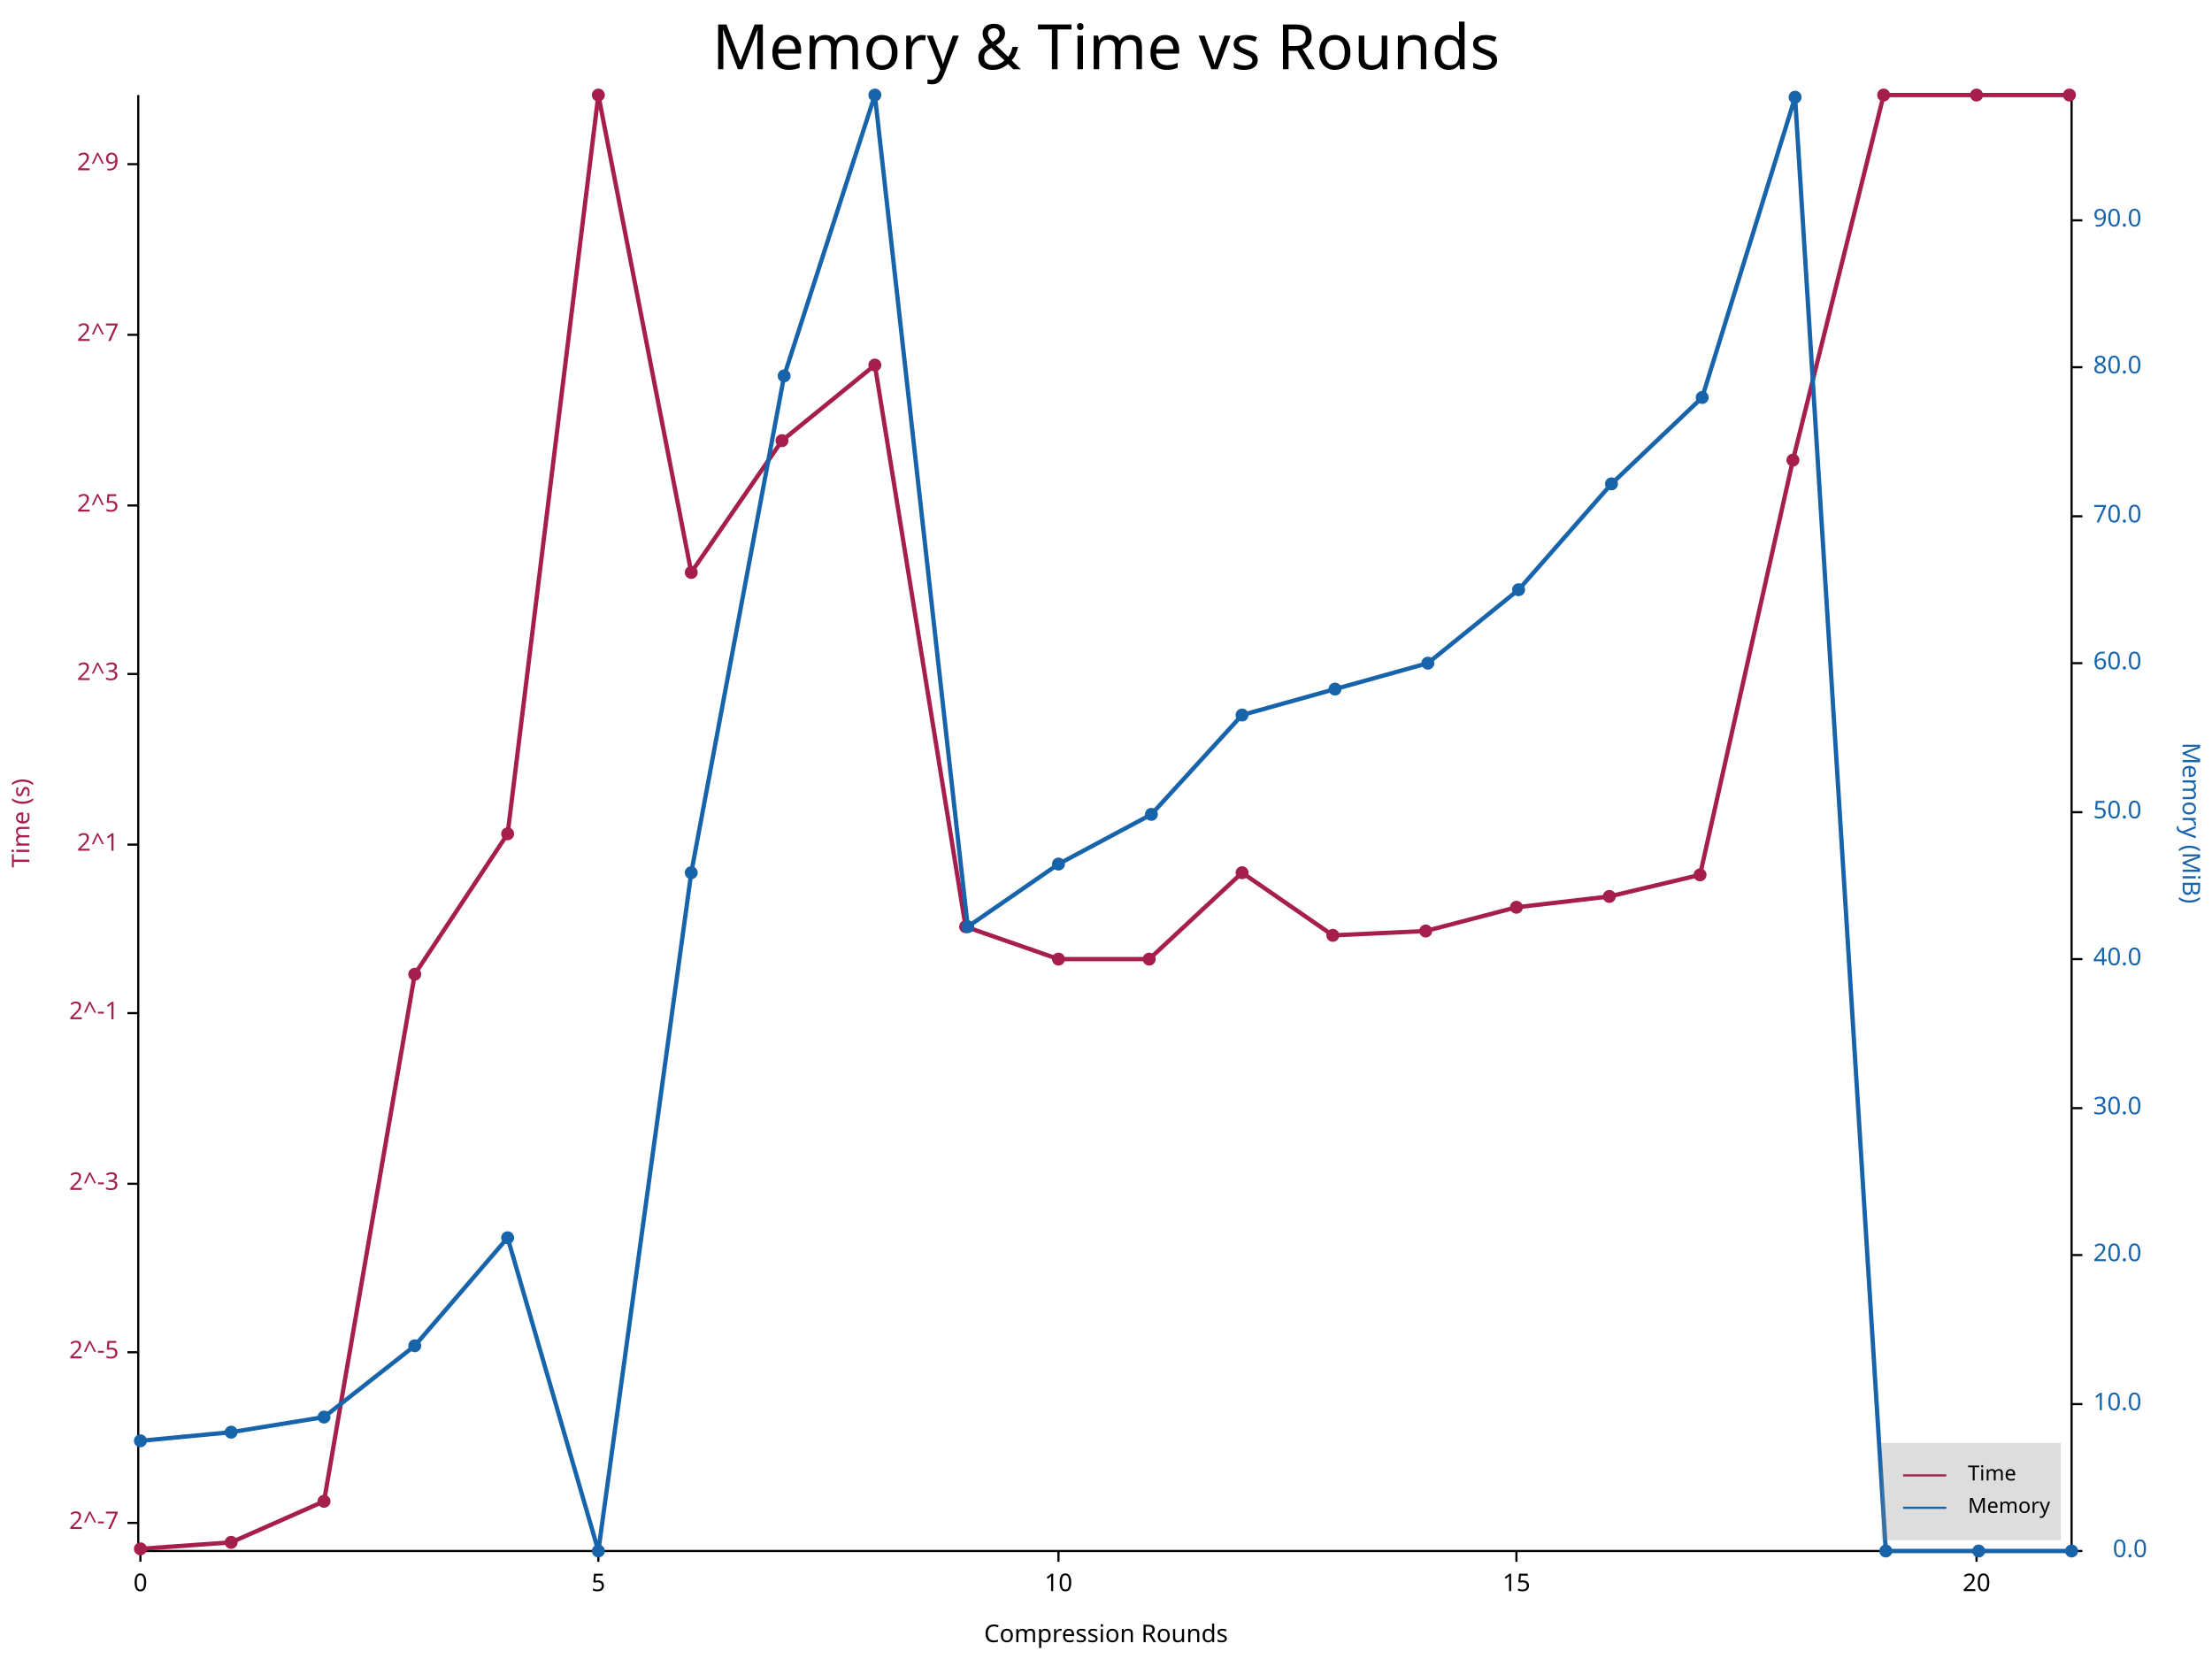
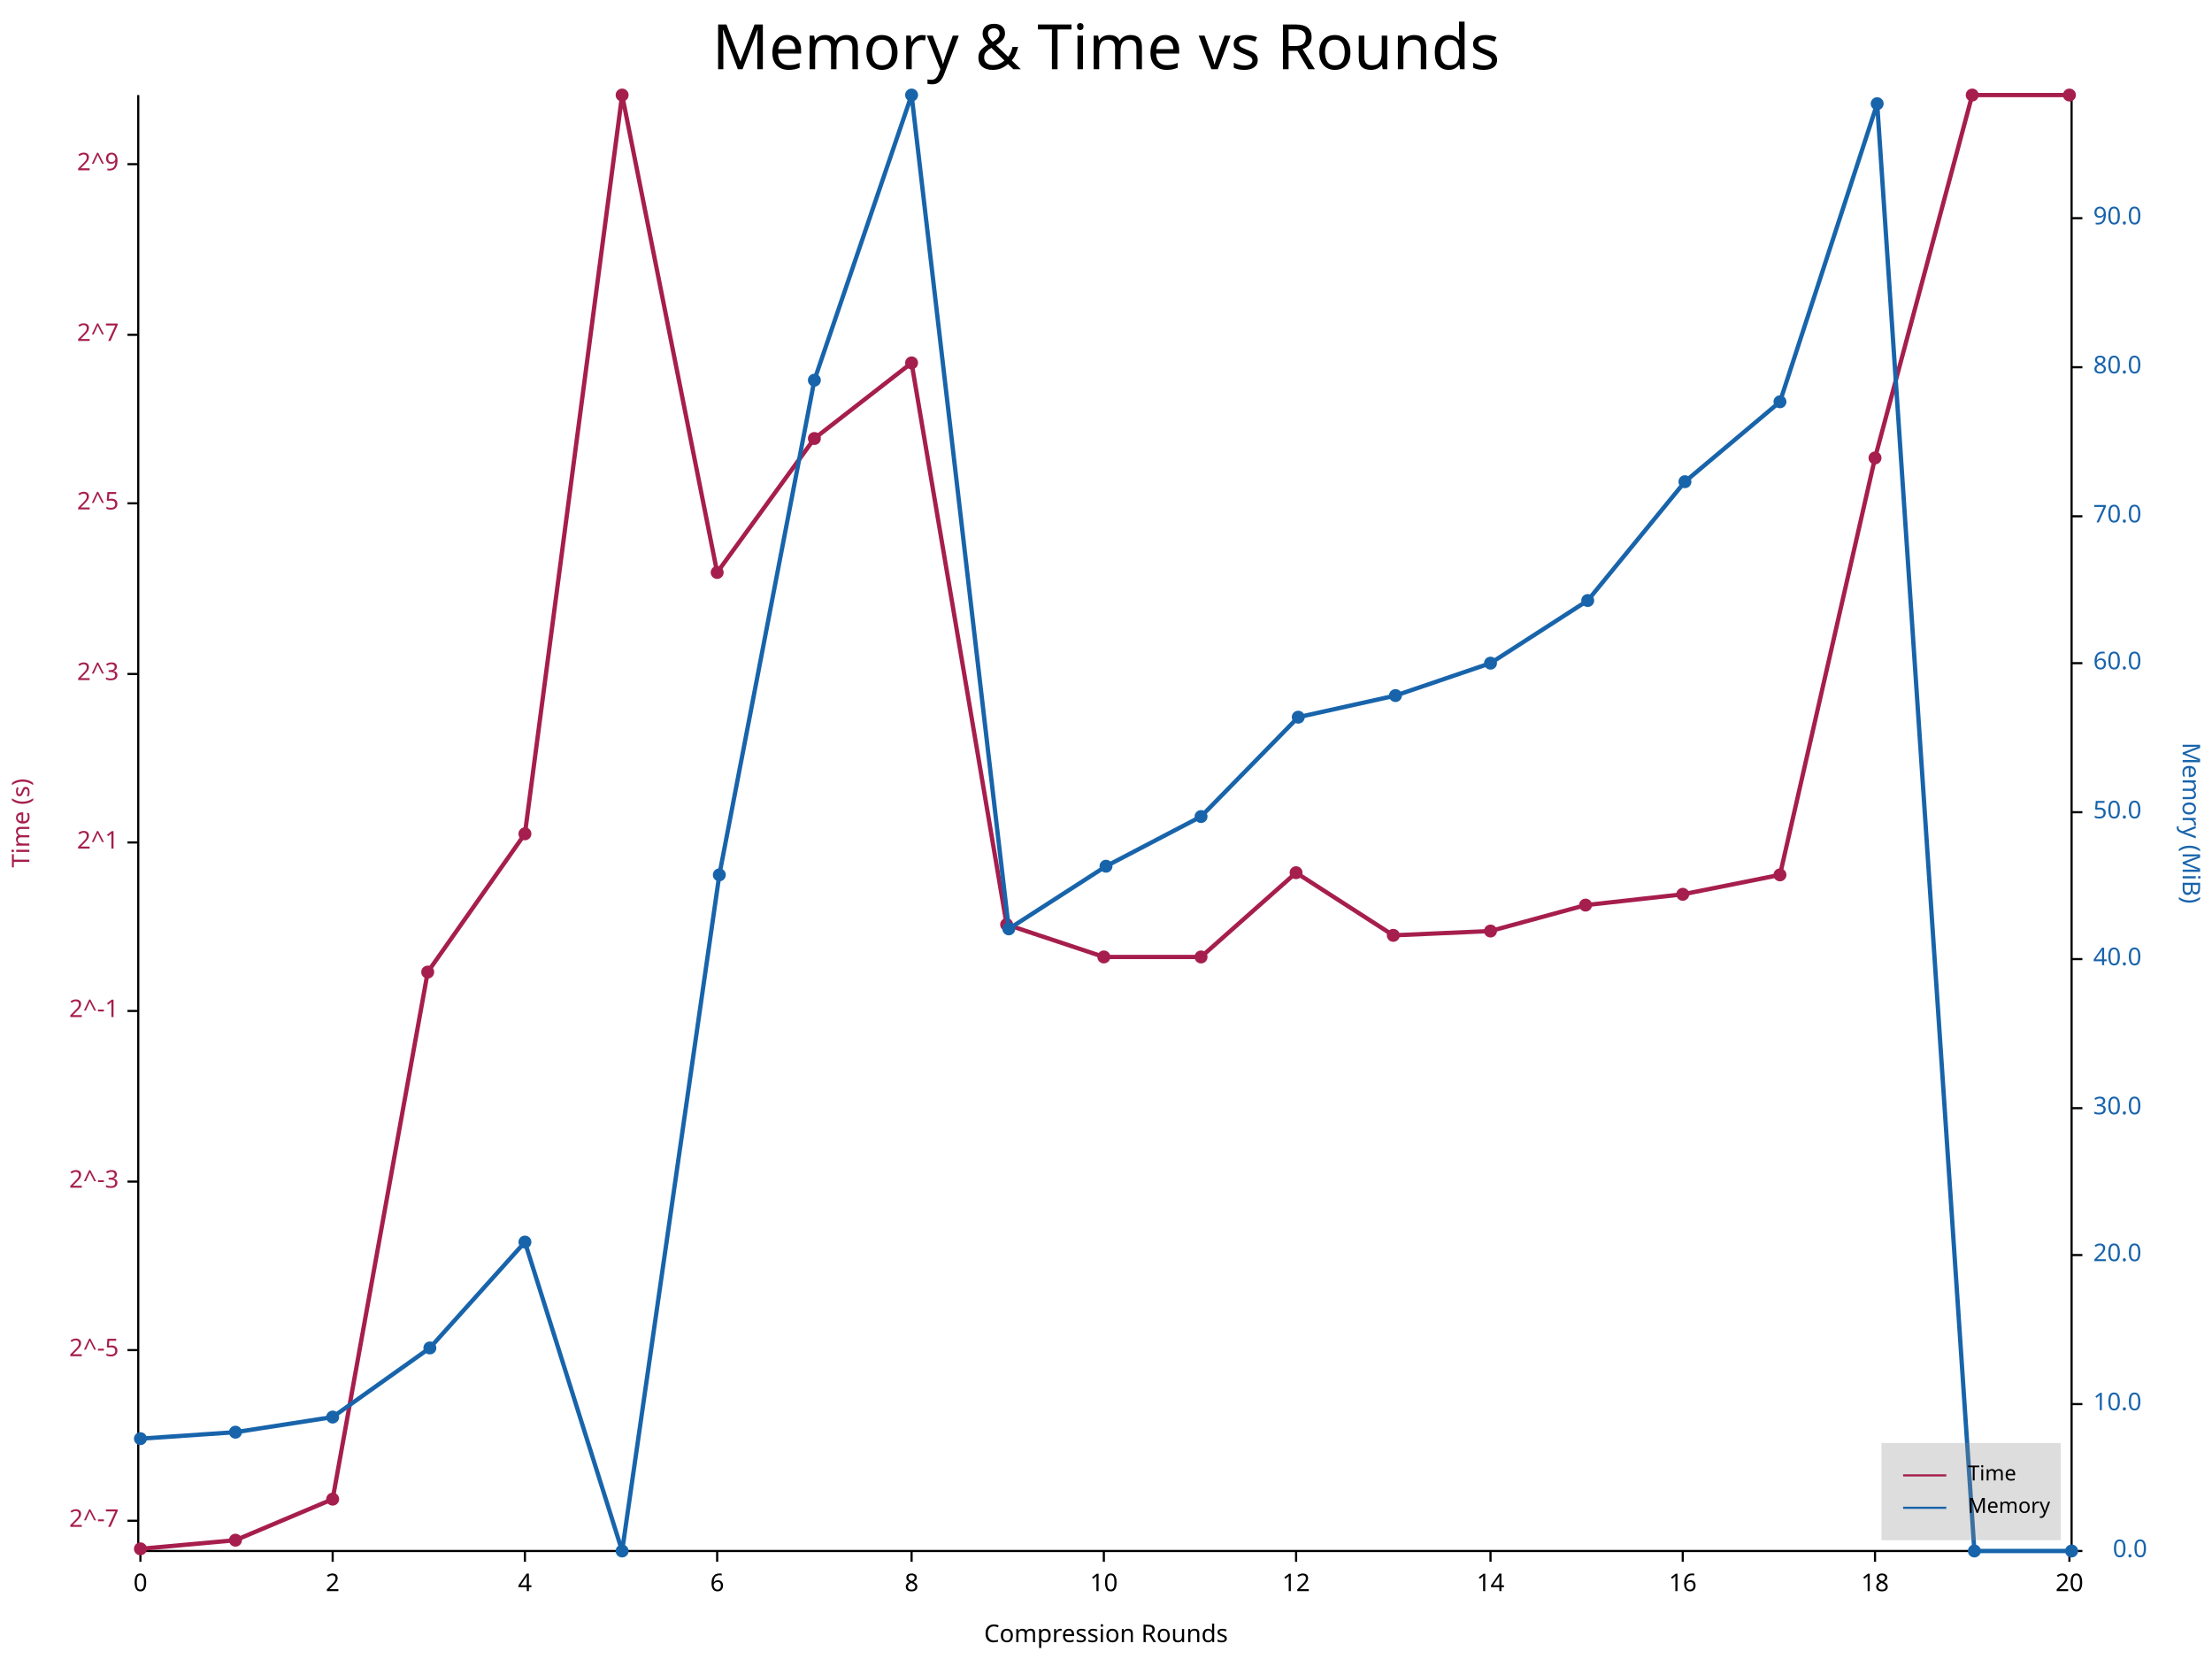
<svg xmlns="http://www.w3.org/2000/svg" width="1024" height="768" viewBox="0 0 1024 768">
  <rect x="0" y="0" width="1024" height="768" opacity="1" fill="#FFFFFF" stroke="none" />
  <text x="512" y="10" dy="0.76em" text-anchor="middle" font-family="noto sans" font-size="29.032" opacity="1" fill="#000000">
Memory &amp; Time vs Rounds
</text>
  <text x="512" y="763" dy="-0.5ex" text-anchor="middle" font-family="noto sans" font-size="11.29" opacity="1" fill="#000000">
Compression Rounds
</text>
  <polyline fill="none" opacity="1" stroke="#000000" stroke-width="1" points="65,718 958,718 " />
  <text x="65" y="728" dy="0.76em" text-anchor="middle" font-family="noto sans" font-size="11.29" opacity="1" fill="#000000">
0
</text>
  <polyline fill="none" opacity="1" stroke="#000000" stroke-width="1" points="65,718 65,723 " />
-   <text x="277" y="728" dy="0.76em" text-anchor="middle" font-family="noto sans" font-size="11.29" opacity="1" fill="#000000">
- 5
+   <text x="154" y="728" dy="0.76em" text-anchor="middle" font-family="noto sans" font-size="11.29" opacity="1" fill="#000000">
+ 2
</text>
-   <polyline fill="none" opacity="1" stroke="#000000" stroke-width="1" points="277,718 277,723 " />
-   <text x="490" y="728" dy="0.76em" text-anchor="middle" font-family="noto sans" font-size="11.29" opacity="1" fill="#000000">
+   <polyline fill="none" opacity="1" stroke="#000000" stroke-width="1" points="154,718 154,723 " />
+   <text x="243" y="728" dy="0.76em" text-anchor="middle" font-family="noto sans" font-size="11.29" opacity="1" fill="#000000">
+ 4
+ </text>
+   <polyline fill="none" opacity="1" stroke="#000000" stroke-width="1" points="243,718 243,723 " />
+   <text x="332" y="728" dy="0.76em" text-anchor="middle" font-family="noto sans" font-size="11.29" opacity="1" fill="#000000">
+ 6
+ </text>
+   <polyline fill="none" opacity="1" stroke="#000000" stroke-width="1" points="332,718 332,723 " />
+   <text x="422" y="728" dy="0.76em" text-anchor="middle" font-family="noto sans" font-size="11.29" opacity="1" fill="#000000">
+ 8
+ </text>
+   <polyline fill="none" opacity="1" stroke="#000000" stroke-width="1" points="422,718 422,723 " />
+   <text x="511" y="728" dy="0.76em" text-anchor="middle" font-family="noto sans" font-size="11.29" opacity="1" fill="#000000">
10
</text>
-   <polyline fill="none" opacity="1" stroke="#000000" stroke-width="1" points="490,718 490,723 " />
-   <text x="702" y="728" dy="0.76em" text-anchor="middle" font-family="noto sans" font-size="11.29" opacity="1" fill="#000000">
- 15
+   <polyline fill="none" opacity="1" stroke="#000000" stroke-width="1" points="511,718 511,723 " />
+   <text x="600" y="728" dy="0.76em" text-anchor="middle" font-family="noto sans" font-size="11.29" opacity="1" fill="#000000">
+ 12
</text>
-   <polyline fill="none" opacity="1" stroke="#000000" stroke-width="1" points="702,718 702,723 " />
-   <text x="915" y="728" dy="0.76em" text-anchor="middle" font-family="noto sans" font-size="11.29" opacity="1" fill="#000000">
+   <polyline fill="none" opacity="1" stroke="#000000" stroke-width="1" points="600,718 600,723 " />
+   <text x="690" y="728" dy="0.76em" text-anchor="middle" font-family="noto sans" font-size="11.29" opacity="1" fill="#000000">
+ 14
+ </text>
+   <polyline fill="none" opacity="1" stroke="#000000" stroke-width="1" points="690,718 690,723 " />
+   <text x="779" y="728" dy="0.76em" text-anchor="middle" font-family="noto sans" font-size="11.29" opacity="1" fill="#000000">
+ 16
+ </text>
+   <polyline fill="none" opacity="1" stroke="#000000" stroke-width="1" points="779,718 779,723 " />
+   <text x="868" y="728" dy="0.76em" text-anchor="middle" font-family="noto sans" font-size="11.29" opacity="1" fill="#000000">
+ 18
+ </text>
+   <polyline fill="none" opacity="1" stroke="#000000" stroke-width="1" points="868,718 868,723 " />
+   <text x="958" y="728" dy="0.76em" text-anchor="middle" font-family="noto sans" font-size="11.29" opacity="1" fill="#000000">
20
</text>
-   <polyline fill="none" opacity="1" stroke="#000000" stroke-width="1" points="915,718 915,723 " />
+   <polyline fill="none" opacity="1" stroke="#000000" stroke-width="1" points="958,718 958,723 " />
  <text x="5" y="381" dy="0.76em" text-anchor="middle" font-family="noto sans" font-size="11.29" opacity="1" fill="#A61E4D" transform="rotate(270, 5, 381)">
Time (s)
</text>
  <polyline fill="none" opacity="1" stroke="#000000" stroke-width="1" points="64,44 64,717 " />
-   <text x="55" y="705" dy="0.5ex" text-anchor="end" font-family="noto sans" font-size="11.29" opacity="1" fill="#A61E4D">
+   <text x="55" y="704" dy="0.5ex" text-anchor="end" font-family="noto sans" font-size="11.29" opacity="1" fill="#A61E4D">
2^-7
</text>
-   <polyline fill="none" opacity="1" stroke="#000000" stroke-width="1" points="59,705 64,705 " />
-   <text x="55" y="626" dy="0.5ex" text-anchor="end" font-family="noto sans" font-size="11.29" opacity="1" fill="#A61E4D">
+   <polyline fill="none" opacity="1" stroke="#000000" stroke-width="1" points="59,704 64,704 " />
+   <text x="55" y="625" dy="0.5ex" text-anchor="end" font-family="noto sans" font-size="11.29" opacity="1" fill="#A61E4D">
2^-5
</text>
-   <polyline fill="none" opacity="1" stroke="#000000" stroke-width="1" points="59,626 64,626 " />
-   <text x="55" y="548" dy="0.5ex" text-anchor="end" font-family="noto sans" font-size="11.29" opacity="1" fill="#A61E4D">
+   <polyline fill="none" opacity="1" stroke="#000000" stroke-width="1" points="59,625 64,625 " />
+   <text x="55" y="547" dy="0.5ex" text-anchor="end" font-family="noto sans" font-size="11.29" opacity="1" fill="#A61E4D">
2^-3
</text>
-   <polyline fill="none" opacity="1" stroke="#000000" stroke-width="1" points="59,548 64,548 " />
-   <text x="55" y="469" dy="0.5ex" text-anchor="end" font-family="noto sans" font-size="11.29" opacity="1" fill="#A61E4D">
+   <polyline fill="none" opacity="1" stroke="#000000" stroke-width="1" points="59,547 64,547 " />
+   <text x="55" y="468" dy="0.5ex" text-anchor="end" font-family="noto sans" font-size="11.29" opacity="1" fill="#A61E4D">
2^-1
</text>
-   <polyline fill="none" opacity="1" stroke="#000000" stroke-width="1" points="59,469 64,469 " />
-   <text x="55" y="391" dy="0.5ex" text-anchor="end" font-family="noto sans" font-size="11.29" opacity="1" fill="#A61E4D">
+   <polyline fill="none" opacity="1" stroke="#000000" stroke-width="1" points="59,468 64,468 " />
+   <text x="55" y="390" dy="0.5ex" text-anchor="end" font-family="noto sans" font-size="11.29" opacity="1" fill="#A61E4D">
2^1
</text>
-   <polyline fill="none" opacity="1" stroke="#000000" stroke-width="1" points="59,391 64,391 " />
+   <polyline fill="none" opacity="1" stroke="#000000" stroke-width="1" points="59,390 64,390 " />
  <text x="55" y="312" dy="0.5ex" text-anchor="end" font-family="noto sans" font-size="11.29" opacity="1" fill="#A61E4D">
2^3
</text>
  <polyline fill="none" opacity="1" stroke="#000000" stroke-width="1" points="59,312 64,312 " />
-   <text x="55" y="234" dy="0.5ex" text-anchor="end" font-family="noto sans" font-size="11.29" opacity="1" fill="#A61E4D">
+   <text x="55" y="233" dy="0.5ex" text-anchor="end" font-family="noto sans" font-size="11.29" opacity="1" fill="#A61E4D">
2^5
</text>
-   <polyline fill="none" opacity="1" stroke="#000000" stroke-width="1" points="59,234 64,234 " />
+   <polyline fill="none" opacity="1" stroke="#000000" stroke-width="1" points="59,233 64,233 " />
  <text x="55" y="155" dy="0.5ex" text-anchor="end" font-family="noto sans" font-size="11.29" opacity="1" fill="#A61E4D">
2^7
</text>
  <polyline fill="none" opacity="1" stroke="#000000" stroke-width="1" points="59,155 64,155 " />
  <text x="55" y="76" dy="0.5ex" text-anchor="end" font-family="noto sans" font-size="11.29" opacity="1" fill="#A61E4D">
2^9
</text>
  <polyline fill="none" opacity="1" stroke="#000000" stroke-width="1" points="59,76 64,76 " />
  <text x="1019" y="381" dy="0.76em" text-anchor="middle" font-family="noto sans" font-size="11.29" opacity="1" fill="#1864AB" transform="rotate(90, 1019, 381)">
Memory (MiB)
</text>
  <polyline fill="none" opacity="1" stroke="#000000" stroke-width="1" points="959,44 959,718 " />
  <text x="994" y="718" dy="0.5ex" text-anchor="end" font-family="noto sans" font-size="11.29" opacity="1" fill="#1864AB">
0.0
</text>
  <polyline fill="none" opacity="1" stroke="#000000" stroke-width="1" points="959,718 964,718 " />
  <text x="969" y="650" dy="0.5ex" text-anchor="start" font-family="noto sans" font-size="11.29" opacity="1" fill="#1864AB">
10.0
</text>
  <polyline fill="none" opacity="1" stroke="#000000" stroke-width="1" points="959,650 964,650 " />
  <text x="969" y="581" dy="0.5ex" text-anchor="start" font-family="noto sans" font-size="11.29" opacity="1" fill="#1864AB">
20.0
</text>
  <polyline fill="none" opacity="1" stroke="#000000" stroke-width="1" points="959,581 964,581 " />
  <text x="969" y="513" dy="0.5ex" text-anchor="start" font-family="noto sans" font-size="11.29" opacity="1" fill="#1864AB">
30.0
</text>
  <polyline fill="none" opacity="1" stroke="#000000" stroke-width="1" points="959,513 964,513 " />
  <text x="969" y="444" dy="0.5ex" text-anchor="start" font-family="noto sans" font-size="11.29" opacity="1" fill="#1864AB">
40.0
</text>
  <polyline fill="none" opacity="1" stroke="#000000" stroke-width="1" points="959,444 964,444 " />
  <text x="969" y="376" dy="0.5ex" text-anchor="start" font-family="noto sans" font-size="11.29" opacity="1" fill="#1864AB">
50.0
</text>
  <polyline fill="none" opacity="1" stroke="#000000" stroke-width="1" points="959,376 964,376 " />
  <text x="969" y="307" dy="0.5ex" text-anchor="start" font-family="noto sans" font-size="11.29" opacity="1" fill="#1864AB">
60.0
</text>
  <polyline fill="none" opacity="1" stroke="#000000" stroke-width="1" points="959,307 964,307 " />
  <text x="969" y="239" dy="0.5ex" text-anchor="start" font-family="noto sans" font-size="11.29" opacity="1" fill="#1864AB">
70.0
</text>
  <polyline fill="none" opacity="1" stroke="#000000" stroke-width="1" points="959,239 964,239 " />
  <text x="969" y="170" dy="0.5ex" text-anchor="start" font-family="noto sans" font-size="11.29" opacity="1" fill="#1864AB">
80.0
</text>
  <polyline fill="none" opacity="1" stroke="#000000" stroke-width="1" points="959,170 964,170 " />
-   <text x="969" y="102" dy="0.5ex" text-anchor="start" font-family="noto sans" font-size="11.29" opacity="1" fill="#1864AB">
+   <text x="969" y="101" dy="0.5ex" text-anchor="start" font-family="noto sans" font-size="11.29" opacity="1" fill="#1864AB">
90.0
</text>
-   <polyline fill="none" opacity="1" stroke="#000000" stroke-width="1" points="959,102 964,102 " />
-   <polyline fill="none" opacity="1" stroke="#A61E4D" stroke-width="2" points="65,717 107,714 150,695 192,451 235,386 277,44 320,265 362,204 405,169 447,429 490,444 532,444 575,404 617,433 660,431 702,420 745,415 787,405 830,213 872,44 915,44 958,44 " />
+   <polyline fill="none" opacity="1" stroke="#000000" stroke-width="1" points="959,101 964,101 " />
+   <polyline fill="none" opacity="1" stroke="#A61E4D" stroke-width="2" points="65,717 109,713 154,694 198,450 243,386 288,44 332,265 377,203 422,168 466,428 511,443 556,443 600,404 645,433 690,431 734,419 779,414 824,405 868,212 913,44 958,44 " />
  <circle cx="65" cy="717" r="3" opacity="1" fill="#A61E4D" stroke="none" stroke-width="1" />
-   <circle cx="107" cy="714" r="3" opacity="1" fill="#A61E4D" stroke="none" stroke-width="1" />
-   <circle cx="150" cy="695" r="3" opacity="1" fill="#A61E4D" stroke="none" stroke-width="1" />
-   <circle cx="192" cy="451" r="3" opacity="1" fill="#A61E4D" stroke="none" stroke-width="1" />
-   <circle cx="235" cy="386" r="3" opacity="1" fill="#A61E4D" stroke="none" stroke-width="1" />
-   <circle cx="277" cy="44" r="3" opacity="1" fill="#A61E4D" stroke="none" stroke-width="1" />
-   <circle cx="320" cy="265" r="3" opacity="1" fill="#A61E4D" stroke="none" stroke-width="1" />
-   <circle cx="362" cy="204" r="3" opacity="1" fill="#A61E4D" stroke="none" stroke-width="1" />
-   <circle cx="405" cy="169" r="3" opacity="1" fill="#A61E4D" stroke="none" stroke-width="1" />
-   <circle cx="447" cy="429" r="3" opacity="1" fill="#A61E4D" stroke="none" stroke-width="1" />
-   <circle cx="490" cy="444" r="3" opacity="1" fill="#A61E4D" stroke="none" stroke-width="1" />
-   <circle cx="532" cy="444" r="3" opacity="1" fill="#A61E4D" stroke="none" stroke-width="1" />
-   <circle cx="575" cy="404" r="3" opacity="1" fill="#A61E4D" stroke="none" stroke-width="1" />
-   <circle cx="617" cy="433" r="3" opacity="1" fill="#A61E4D" stroke="none" stroke-width="1" />
-   <circle cx="660" cy="431" r="3" opacity="1" fill="#A61E4D" stroke="none" stroke-width="1" />
-   <circle cx="702" cy="420" r="3" opacity="1" fill="#A61E4D" stroke="none" stroke-width="1" />
-   <circle cx="745" cy="415" r="3" opacity="1" fill="#A61E4D" stroke="none" stroke-width="1" />
-   <circle cx="787" cy="405" r="3" opacity="1" fill="#A61E4D" stroke="none" stroke-width="1" />
-   <circle cx="830" cy="213" r="3" opacity="1" fill="#A61E4D" stroke="none" stroke-width="1" />
-   <circle cx="872" cy="44" r="3" opacity="1" fill="#A61E4D" stroke="none" stroke-width="1" />
-   <circle cx="915" cy="44" r="3" opacity="1" fill="#A61E4D" stroke="none" stroke-width="1" />
+   <circle cx="109" cy="713" r="3" opacity="1" fill="#A61E4D" stroke="none" stroke-width="1" />
+   <circle cx="154" cy="694" r="3" opacity="1" fill="#A61E4D" stroke="none" stroke-width="1" />
+   <circle cx="198" cy="450" r="3" opacity="1" fill="#A61E4D" stroke="none" stroke-width="1" />
+   <circle cx="243" cy="386" r="3" opacity="1" fill="#A61E4D" stroke="none" stroke-width="1" />
+   <circle cx="288" cy="44" r="3" opacity="1" fill="#A61E4D" stroke="none" stroke-width="1" />
+   <circle cx="332" cy="265" r="3" opacity="1" fill="#A61E4D" stroke="none" stroke-width="1" />
+   <circle cx="377" cy="203" r="3" opacity="1" fill="#A61E4D" stroke="none" stroke-width="1" />
+   <circle cx="422" cy="168" r="3" opacity="1" fill="#A61E4D" stroke="none" stroke-width="1" />
+   <circle cx="466" cy="428" r="3" opacity="1" fill="#A61E4D" stroke="none" stroke-width="1" />
+   <circle cx="511" cy="443" r="3" opacity="1" fill="#A61E4D" stroke="none" stroke-width="1" />
+   <circle cx="556" cy="443" r="3" opacity="1" fill="#A61E4D" stroke="none" stroke-width="1" />
+   <circle cx="600" cy="404" r="3" opacity="1" fill="#A61E4D" stroke="none" stroke-width="1" />
+   <circle cx="645" cy="433" r="3" opacity="1" fill="#A61E4D" stroke="none" stroke-width="1" />
+   <circle cx="690" cy="431" r="3" opacity="1" fill="#A61E4D" stroke="none" stroke-width="1" />
+   <circle cx="734" cy="419" r="3" opacity="1" fill="#A61E4D" stroke="none" stroke-width="1" />
+   <circle cx="779" cy="414" r="3" opacity="1" fill="#A61E4D" stroke="none" stroke-width="1" />
+   <circle cx="824" cy="405" r="3" opacity="1" fill="#A61E4D" stroke="none" stroke-width="1" />
+   <circle cx="868" cy="212" r="3" opacity="1" fill="#A61E4D" stroke="none" stroke-width="1" />
+   <circle cx="913" cy="44" r="3" opacity="1" fill="#A61E4D" stroke="none" stroke-width="1" />
  <circle cx="958" cy="44" r="3" opacity="1" fill="#A61E4D" stroke="none" stroke-width="1" />
-   <polyline fill="none" opacity="1" stroke="#1864AB" stroke-width="2" points="65,667 107,663 150,656 192,623 235,573 277,718 320,404 363,174 405,44 448,429 490,400 533,377 575,331 618,319 661,307 703,273 746,224 788,184 831,45 873,718 916,718 959,718 " />
-   <circle cx="65" cy="667" r="3" opacity="1" fill="#1864AB" stroke="none" stroke-width="1" />
-   <circle cx="107" cy="663" r="3" opacity="1" fill="#1864AB" stroke="none" stroke-width="1" />
-   <circle cx="150" cy="656" r="3" opacity="1" fill="#1864AB" stroke="none" stroke-width="1" />
-   <circle cx="192" cy="623" r="3" opacity="1" fill="#1864AB" stroke="none" stroke-width="1" />
-   <circle cx="235" cy="573" r="3" opacity="1" fill="#1864AB" stroke="none" stroke-width="1" />
-   <circle cx="277" cy="718" r="3" opacity="1" fill="#1864AB" stroke="none" stroke-width="1" />
-   <circle cx="320" cy="404" r="3" opacity="1" fill="#1864AB" stroke="none" stroke-width="1" />
-   <circle cx="363" cy="174" r="3" opacity="1" fill="#1864AB" stroke="none" stroke-width="1" />
-   <circle cx="405" cy="44" r="3" opacity="1" fill="#1864AB" stroke="none" stroke-width="1" />
-   <circle cx="448" cy="429" r="3" opacity="1" fill="#1864AB" stroke="none" stroke-width="1" />
-   <circle cx="490" cy="400" r="3" opacity="1" fill="#1864AB" stroke="none" stroke-width="1" />
-   <circle cx="533" cy="377" r="3" opacity="1" fill="#1864AB" stroke="none" stroke-width="1" />
-   <circle cx="575" cy="331" r="3" opacity="1" fill="#1864AB" stroke="none" stroke-width="1" />
-   <circle cx="618" cy="319" r="3" opacity="1" fill="#1864AB" stroke="none" stroke-width="1" />
-   <circle cx="661" cy="307" r="3" opacity="1" fill="#1864AB" stroke="none" stroke-width="1" />
-   <circle cx="703" cy="273" r="3" opacity="1" fill="#1864AB" stroke="none" stroke-width="1" />
-   <circle cx="746" cy="224" r="3" opacity="1" fill="#1864AB" stroke="none" stroke-width="1" />
-   <circle cx="788" cy="184" r="3" opacity="1" fill="#1864AB" stroke="none" stroke-width="1" />
-   <circle cx="831" cy="45" r="3" opacity="1" fill="#1864AB" stroke="none" stroke-width="1" />
-   <circle cx="873" cy="718" r="3" opacity="1" fill="#1864AB" stroke="none" stroke-width="1" />
-   <circle cx="916" cy="718" r="3" opacity="1" fill="#1864AB" stroke="none" stroke-width="1" />
+   <polyline fill="none" opacity="1" stroke="#1864AB" stroke-width="2" points="65,666 109,663 154,656 199,624 243,575 288,718 333,405 377,176 422,44 467,430 512,401 556,378 601,332 646,322 690,307 735,278 780,223 824,186 869,48 914,718 959,718 " />
+   <circle cx="65" cy="666" r="3" opacity="1" fill="#1864AB" stroke="none" stroke-width="1" />
+   <circle cx="109" cy="663" r="3" opacity="1" fill="#1864AB" stroke="none" stroke-width="1" />
+   <circle cx="154" cy="656" r="3" opacity="1" fill="#1864AB" stroke="none" stroke-width="1" />
+   <circle cx="199" cy="624" r="3" opacity="1" fill="#1864AB" stroke="none" stroke-width="1" />
+   <circle cx="243" cy="575" r="3" opacity="1" fill="#1864AB" stroke="none" stroke-width="1" />
+   <circle cx="288" cy="718" r="3" opacity="1" fill="#1864AB" stroke="none" stroke-width="1" />
+   <circle cx="333" cy="405" r="3" opacity="1" fill="#1864AB" stroke="none" stroke-width="1" />
+   <circle cx="377" cy="176" r="3" opacity="1" fill="#1864AB" stroke="none" stroke-width="1" />
+   <circle cx="422" cy="44" r="3" opacity="1" fill="#1864AB" stroke="none" stroke-width="1" />
+   <circle cx="467" cy="430" r="3" opacity="1" fill="#1864AB" stroke="none" stroke-width="1" />
+   <circle cx="512" cy="401" r="3" opacity="1" fill="#1864AB" stroke="none" stroke-width="1" />
+   <circle cx="556" cy="378" r="3" opacity="1" fill="#1864AB" stroke="none" stroke-width="1" />
+   <circle cx="601" cy="332" r="3" opacity="1" fill="#1864AB" stroke="none" stroke-width="1" />
+   <circle cx="646" cy="322" r="3" opacity="1" fill="#1864AB" stroke="none" stroke-width="1" />
+   <circle cx="690" cy="307" r="3" opacity="1" fill="#1864AB" stroke="none" stroke-width="1" />
+   <circle cx="735" cy="278" r="3" opacity="1" fill="#1864AB" stroke="none" stroke-width="1" />
+   <circle cx="780" cy="223" r="3" opacity="1" fill="#1864AB" stroke="none" stroke-width="1" />
+   <circle cx="824" cy="186" r="3" opacity="1" fill="#1864AB" stroke="none" stroke-width="1" />
+   <circle cx="869" cy="48" r="3" opacity="1" fill="#1864AB" stroke="none" stroke-width="1" />
+   <circle cx="914" cy="718" r="3" opacity="1" fill="#1864AB" stroke="none" stroke-width="1" />
  <circle cx="959" cy="718" r="3" opacity="1" fill="#1864AB" stroke="none" stroke-width="1" />
  <rect x="871" y="668" width="83" height="45" opacity="0.3" fill="#8C8C8C" stroke="none" />
  <text x="911" y="678" dy="0.76em" text-anchor="start" font-family="sans-serif" font-size="9.677" opacity="1" fill="#000000">
Time
</text>
  <text x="911" y="693" dy="0.76em" text-anchor="start" font-family="sans-serif" font-size="9.677" opacity="1" fill="#000000">
Memory
</text>
  <polyline fill="none" opacity="1" stroke="#A61E4D" stroke-width="1" points="881,683 901,683 " />
  <polyline fill="none" opacity="1" stroke="#1864AB" stroke-width="1" points="881,698 901,698 " />
</svg>
